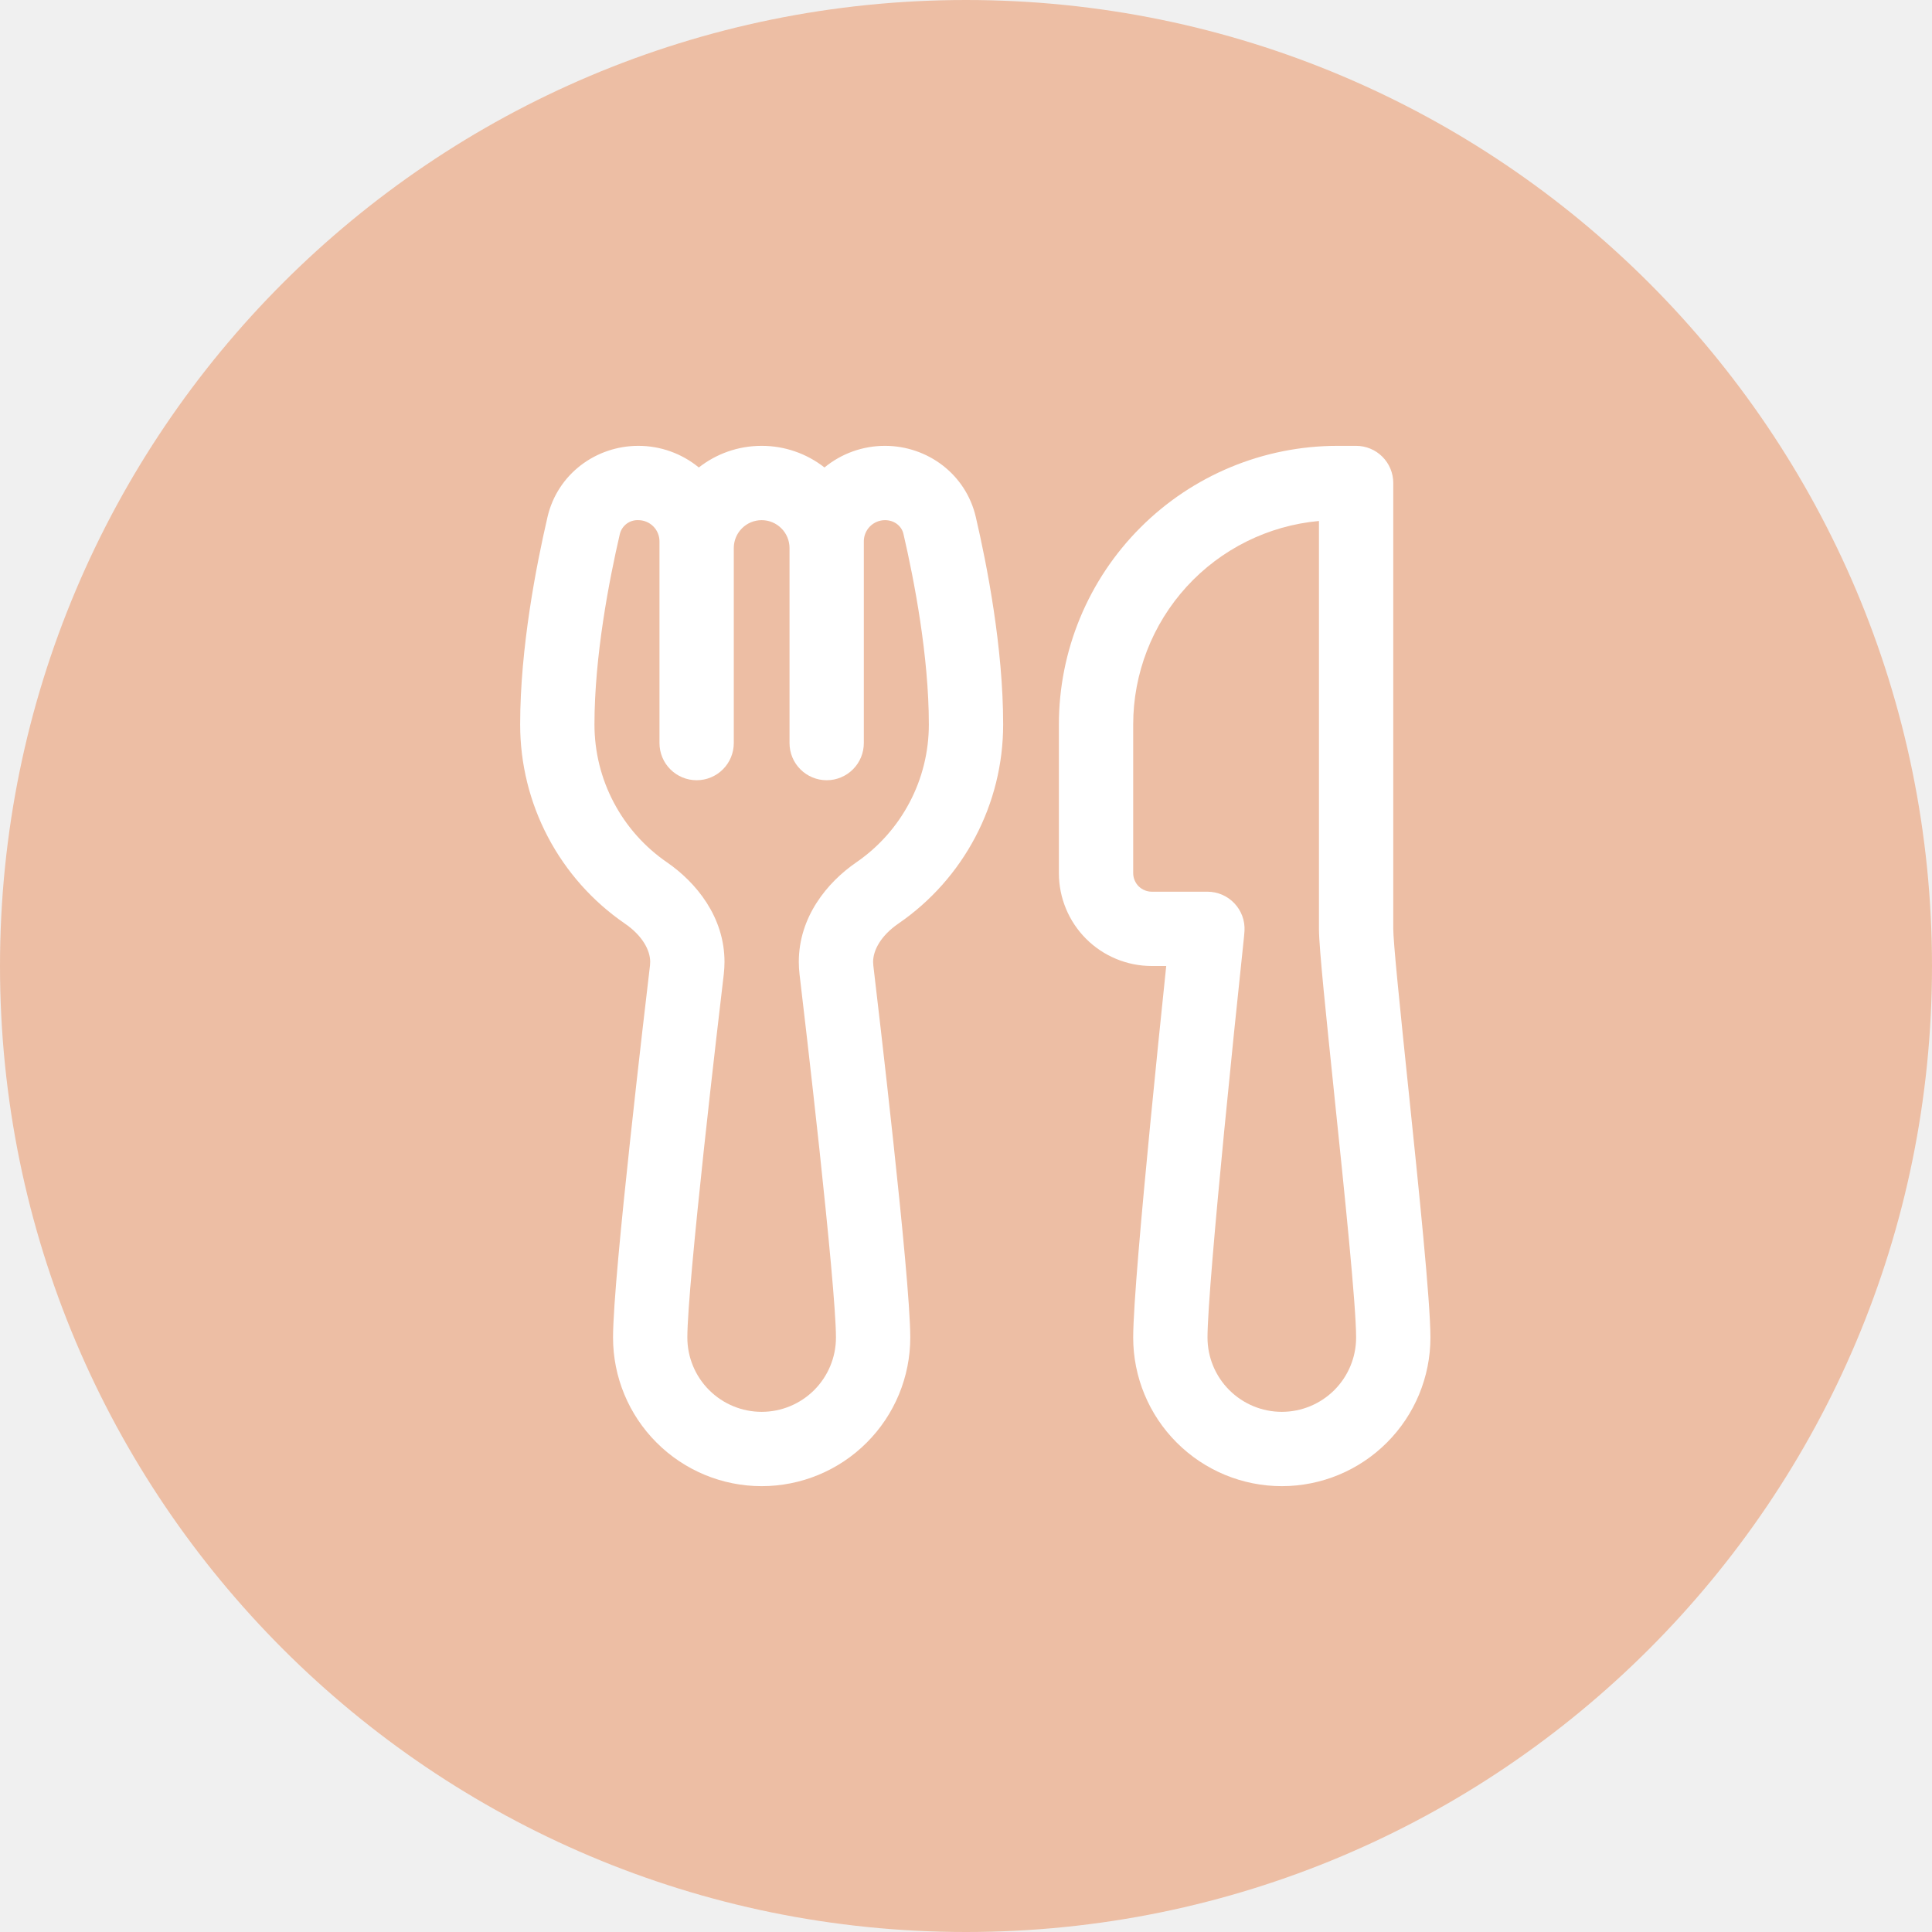
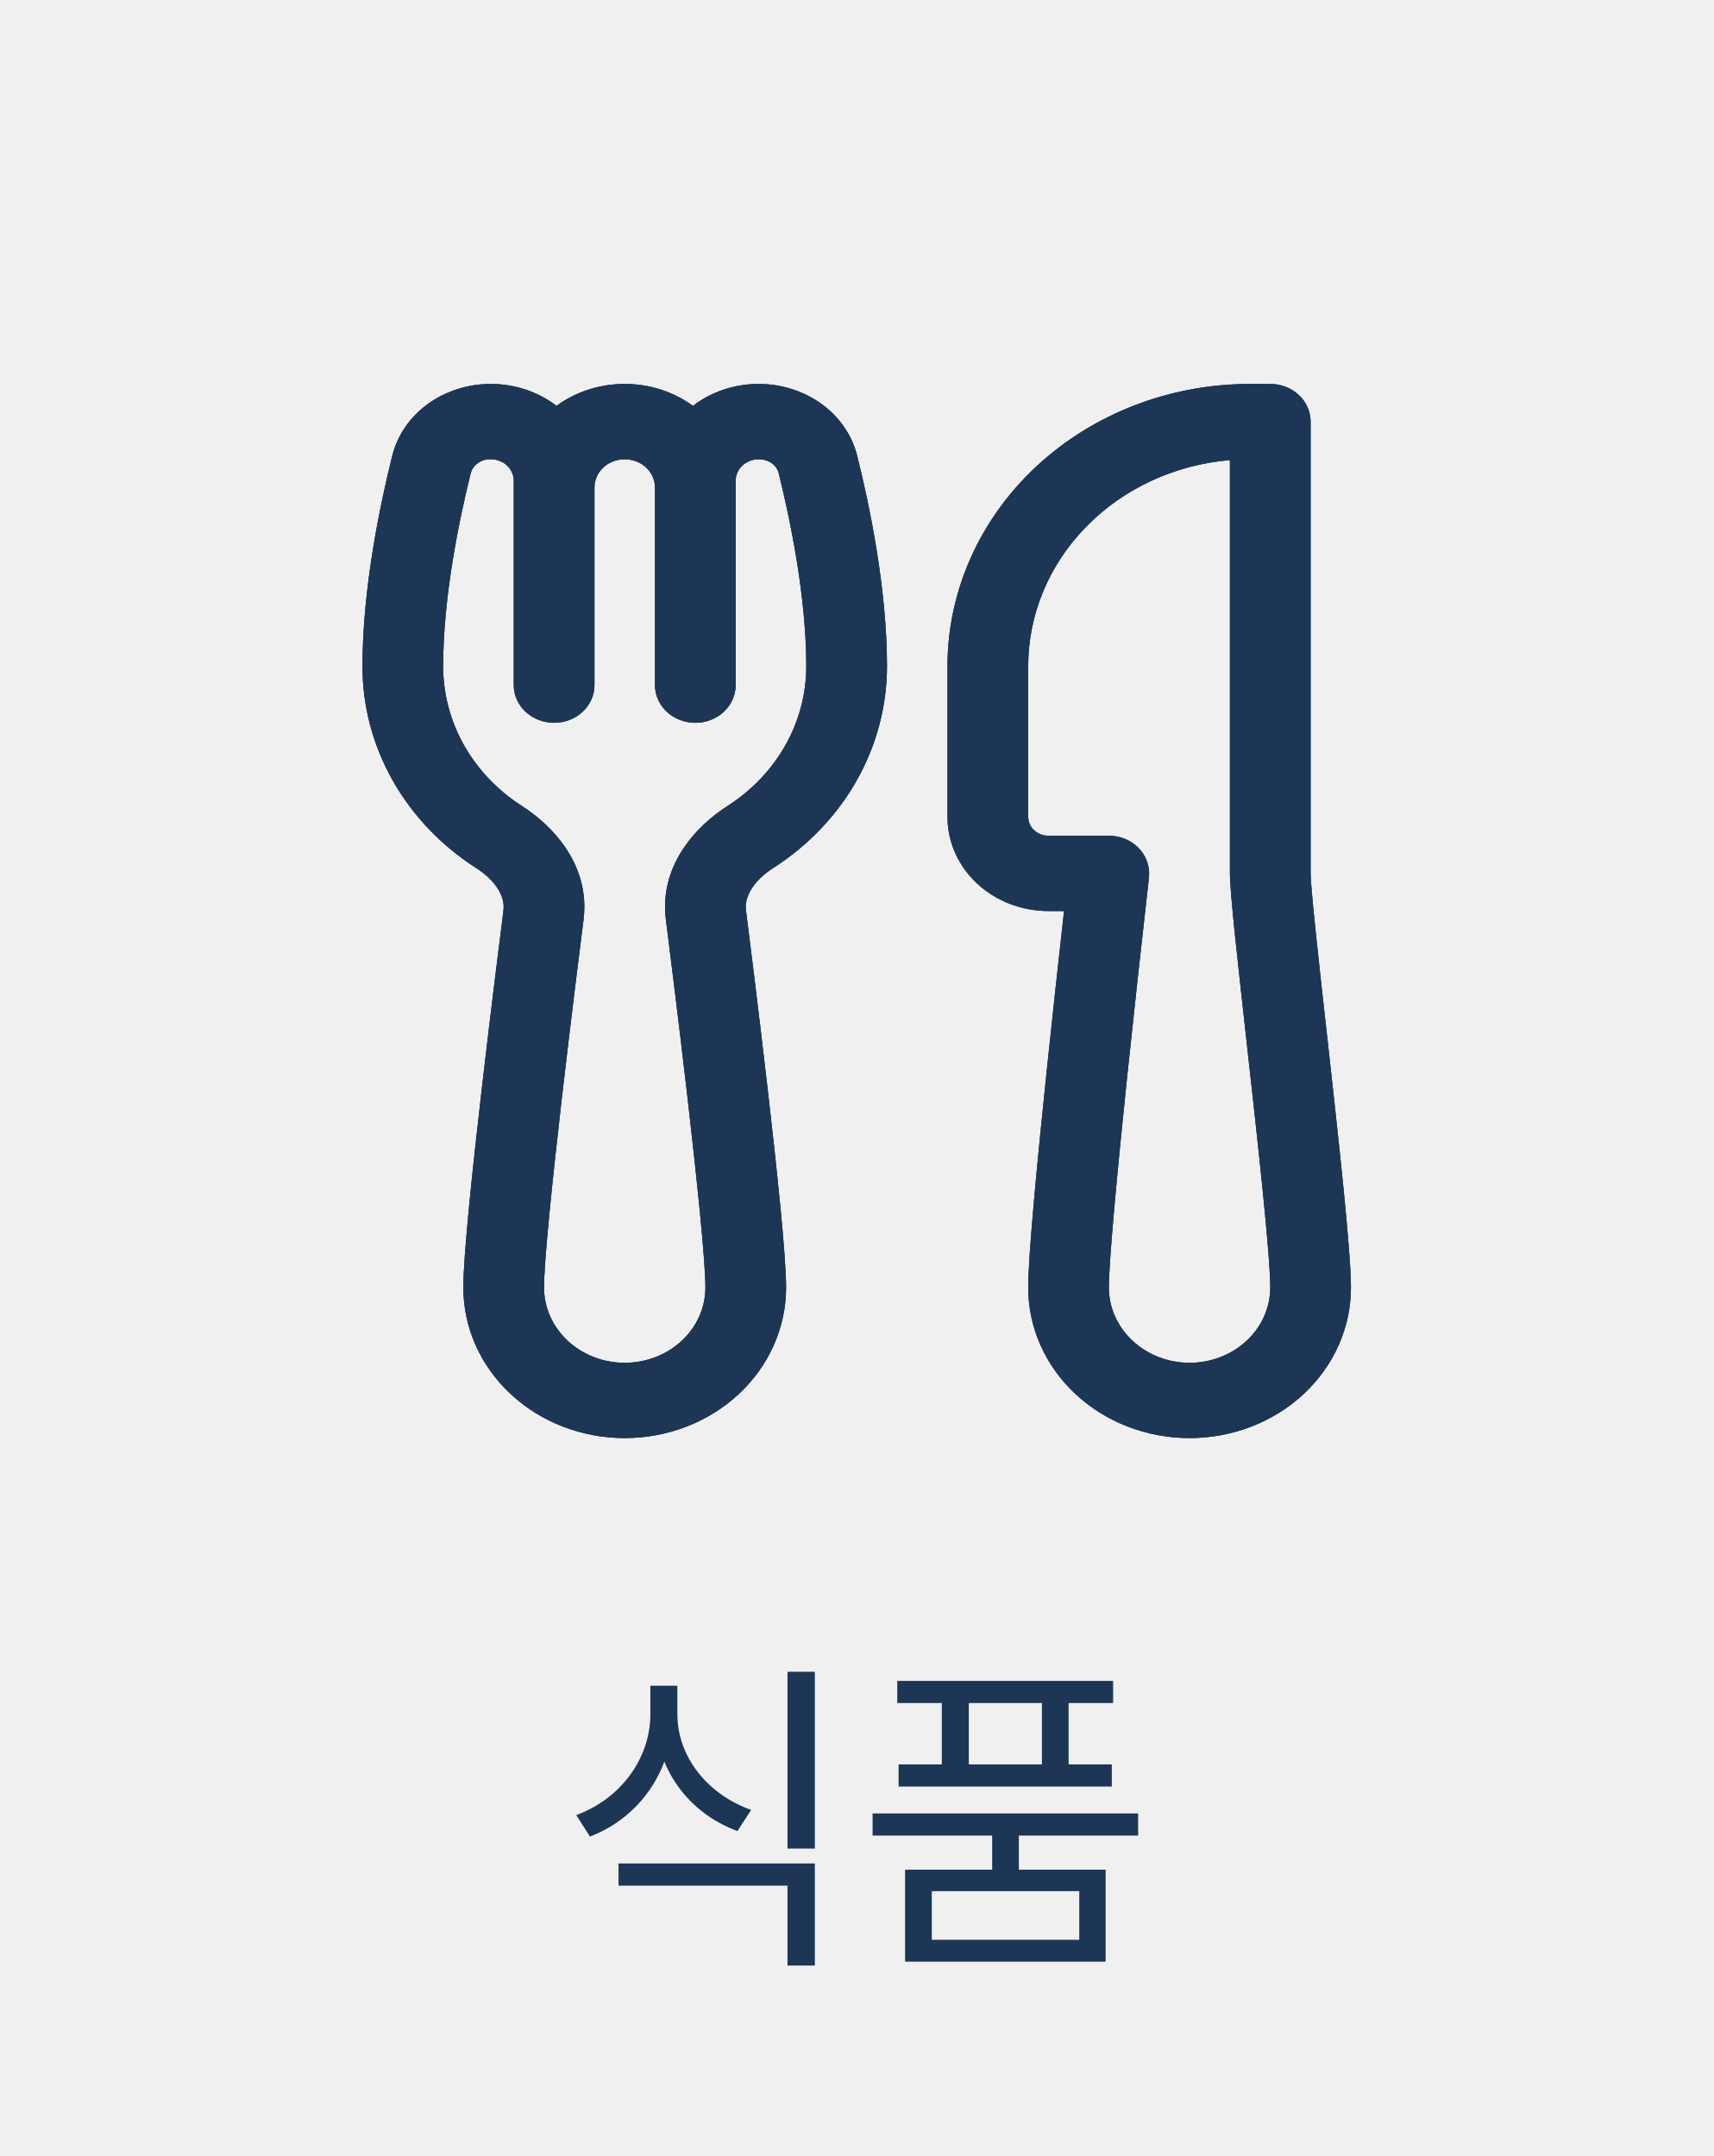
- <svg xmlns="http://www.w3.org/2000/svg" width="52" height="52" viewBox="0 0 52 52" fill="none">
-   <g filter="url(#filter0_b_496_1345)">
-     <circle cx="26" cy="26" r="26" fill="#EDBEA4" />
-   </g>
-   <path d="M17.18 12C16.042 12 15.005 12.757 14.736 13.916C14.436 15.21 14 17.43 14 19.5C14 20.555 14.256 21.594 14.747 22.527C15.238 23.461 15.949 24.261 16.818 24.858C17.286 25.179 17.5 25.571 17.5 25.89C17.5 25.923 17.498 25.957 17.494 25.99C17.436 26.48 17.189 28.57 16.956 30.734C16.726 32.862 16.5 35.159 16.5 36C16.5 37.061 16.921 38.078 17.672 38.828C18.422 39.579 19.439 40 20.5 40C21.561 40 22.578 39.579 23.328 38.828C24.079 38.078 24.5 37.061 24.5 36C24.5 35.16 24.273 32.862 24.044 30.734C23.811 28.57 23.564 26.479 23.506 25.989C23.502 25.956 23.5 25.922 23.5 25.889C23.5 25.571 23.714 25.179 24.181 24.858C25.05 24.261 25.761 23.461 26.252 22.527C26.744 21.594 27 20.555 27 19.5C27 17.429 26.565 15.209 26.264 13.916C25.995 12.757 24.958 12 23.82 12C23.226 11.999 22.65 12.205 22.191 12.582C21.708 12.204 21.113 11.999 20.5 12C19.862 12 19.275 12.217 18.809 12.582C18.35 12.205 17.774 11.999 17.18 12ZM23.25 14.57C23.25 14.419 23.31 14.274 23.417 14.167C23.524 14.06 23.669 14 23.82 14C24.08 14 24.27 14.166 24.316 14.369C24.606 15.618 25 17.661 25 19.5C25 20.23 24.823 20.95 24.482 21.596C24.142 22.243 23.65 22.796 23.048 23.21C22.258 23.753 21.5 24.683 21.5 25.89C21.5 26.001 21.507 26.113 21.52 26.226C21.578 26.713 21.824 28.796 22.056 30.948C22.29 33.135 22.5 35.295 22.5 36C22.5 36.53 22.289 37.039 21.914 37.414C21.539 37.789 21.03 38 20.5 38C19.97 38 19.461 37.789 19.086 37.414C18.711 37.039 18.5 36.53 18.5 36C18.5 35.295 18.709 33.135 18.944 30.948C19.176 28.796 19.422 26.713 19.48 26.226C19.493 26.113 19.5 26.001 19.5 25.89C19.5 24.683 18.741 23.753 17.952 23.21C17.35 22.796 16.858 22.243 16.518 21.596C16.177 20.95 16 20.23 16 19.5C16 17.66 16.394 15.618 16.684 14.369C16.712 14.26 16.776 14.164 16.866 14.096C16.957 14.029 17.067 13.995 17.18 14C17.331 14 17.476 14.06 17.583 14.167C17.69 14.274 17.75 14.419 17.75 14.57V20C17.75 20.265 17.855 20.52 18.043 20.707C18.23 20.895 18.485 21 18.75 21C19.015 21 19.27 20.895 19.457 20.707C19.645 20.52 19.75 20.265 19.75 20V14.75C19.75 14.551 19.829 14.36 19.97 14.22C20.11 14.079 20.301 14 20.5 14C20.699 14 20.89 14.079 21.03 14.22C21.171 14.36 21.25 14.551 21.25 14.75V20C21.25 20.265 21.355 20.52 21.543 20.707C21.73 20.895 21.985 21 22.25 21C22.515 21 22.77 20.895 22.957 20.707C23.145 20.52 23.25 20.265 23.25 20V14.57ZM30.5 19.5C30.5 18.128 31.013 16.805 31.938 15.791C32.863 14.778 34.133 14.147 35.5 14.022V25C35.5 25.279 35.555 25.908 35.627 26.658C35.702 27.435 35.804 28.416 35.911 29.45V29.453C36.194 32.164 36.5 35.136 36.5 36C36.5 36.53 36.289 37.039 35.914 37.414C35.539 37.789 35.03 38 34.5 38C33.97 38 33.461 37.789 33.086 37.414C32.711 37.039 32.5 36.53 32.5 36C32.5 35.286 32.712 32.885 32.948 30.456C33.119 28.707 33.297 26.959 33.483 25.212C33.489 25.159 33.493 25.106 33.496 25.053C33.503 24.917 33.483 24.782 33.436 24.654C33.389 24.527 33.316 24.41 33.223 24.312C33.129 24.213 33.017 24.135 32.892 24.081C32.767 24.028 32.633 24 32.497 24H31C30.867 24 30.74 23.947 30.646 23.854C30.553 23.76 30.5 23.633 30.5 23.5V19.5ZM36 12C34.011 12 32.103 12.79 30.697 14.197C29.29 15.603 28.5 17.511 28.5 19.5V23.5C28.5 24.163 28.763 24.799 29.232 25.268C29.701 25.737 30.337 26 31 26H31.389C31.24 27.42 31.097 28.841 30.958 30.262C30.728 32.632 30.5 35.162 30.5 36C30.5 37.061 30.921 38.078 31.672 38.828C32.422 39.579 33.439 40 34.5 40C35.561 40 36.578 39.579 37.328 38.828C38.079 38.078 38.5 37.061 38.5 36C38.5 35.015 38.183 31.967 37.914 29.369L37.901 29.247C37.804 28.32 37.709 27.393 37.618 26.466C37.54 25.668 37.5 25.158 37.5 25V13C37.5 12.735 37.395 12.48 37.207 12.293C37.02 12.105 36.765 12 36.5 12H36Z" fill="white" />
-   <defs>
-     <filter id="filter0_b_496_1345" x="-20" y="-20" width="92" height="92" filterUnits="userSpaceOnUse" color-interpolation-filters="sRGB">
-       <feFlood flood-opacity="0" result="BackgroundImageFix" />
-       <feGaussianBlur in="BackgroundImageFix" stdDeviation="10" />
-       <feComposite in2="SourceAlpha" operator="in" result="effect1_backgroundBlur_496_1345" />
-       <feBlend mode="normal" in="SourceGraphic" in2="effect1_backgroundBlur_496_1345" result="shape" />
-     </filter>
-   </defs>
+ <svg xmlns="http://www.w3.org/2000/svg" width="58" height="73" viewBox="0 0 58 73" fill="none">
+   <mask id="path-1-inside-1_146_2912" fill="white">
+     <path d="M16.613 13C15.058 13 13.642 13.965 13.275 15.442C12.865 17.092 12.27 19.922 12.27 22.56C12.269 23.905 12.619 25.229 13.29 26.419C13.96 27.609 14.931 28.629 16.118 29.39C16.758 29.8 17.05 30.299 17.05 30.706C17.049 30.748 17.047 30.791 17.042 30.833C16.962 31.458 16.625 34.122 16.307 36.881C15.993 39.593 15.684 42.521 15.684 43.593C15.684 44.946 16.259 46.243 17.284 47.199C18.309 48.155 19.698 48.692 21.147 48.692C22.596 48.692 23.986 48.155 25.01 47.199C26.035 46.243 26.61 44.946 26.61 43.593C26.61 42.523 26.3 39.593 25.987 36.881C25.669 34.122 25.332 31.457 25.253 30.832C25.248 30.79 25.245 30.747 25.244 30.705C25.244 30.299 25.537 29.8 26.174 29.39C27.362 28.629 28.333 27.609 29.004 26.419C29.674 25.229 30.025 23.905 30.025 22.56C30.025 19.921 29.43 17.091 29.019 15.442C28.652 13.965 27.236 13 25.681 13C24.87 12.999 24.084 13.261 23.457 13.742C22.797 13.261 21.984 12.999 21.147 13C20.276 13 19.474 13.277 18.838 13.742C18.211 13.261 17.424 12.999 16.613 13ZM24.903 16.276C24.903 16.083 24.985 15.899 25.131 15.762C25.277 15.626 25.475 15.55 25.681 15.55C26.037 15.55 26.296 15.761 26.359 16.02C26.755 17.612 27.293 20.216 27.293 22.56C27.293 23.491 27.051 24.409 26.586 25.233C26.122 26.056 25.449 26.762 24.627 27.29C23.548 27.982 22.513 29.167 22.513 30.706C22.513 30.848 22.522 30.991 22.54 31.134C22.619 31.755 22.955 34.41 23.272 37.154C23.592 39.941 23.879 42.695 23.879 43.593C23.879 44.27 23.591 44.918 23.079 45.396C22.566 45.874 21.872 46.143 21.147 46.143C20.423 46.143 19.728 45.874 19.216 45.396C18.703 44.918 18.416 44.27 18.416 43.593C18.416 42.695 18.701 39.941 19.022 37.154C19.339 34.41 19.675 31.755 19.754 31.134C19.772 30.99 19.781 30.847 19.781 30.706C19.781 29.167 18.745 27.982 17.667 27.29C16.845 26.762 16.172 26.056 15.708 25.233C15.243 24.409 15.001 23.491 15.001 22.56C15.001 20.215 15.539 17.612 15.935 16.02C15.973 15.881 16.061 15.758 16.184 15.672C16.308 15.587 16.459 15.543 16.613 15.55C16.819 15.55 17.017 15.626 17.163 15.762C17.309 15.899 17.391 16.083 17.391 16.276V23.198C17.391 23.536 17.535 23.86 17.791 24.099C18.047 24.338 18.395 24.473 18.757 24.473C19.119 24.473 19.467 24.338 19.723 24.099C19.979 23.86 20.123 23.536 20.123 23.198V16.506C20.123 16.252 20.231 16.009 20.423 15.829C20.615 15.65 20.875 15.55 21.147 15.55C21.419 15.55 21.679 15.65 21.871 15.829C22.064 16.009 22.171 16.252 22.171 16.506V23.198C22.171 23.536 22.315 23.86 22.571 24.099C22.828 24.338 23.175 24.473 23.537 24.473C23.899 24.473 24.247 24.338 24.503 24.099C24.759 23.86 24.903 23.536 24.903 23.198V16.276ZM34.805 22.56C34.805 20.811 35.505 19.125 36.769 17.833C38.032 16.541 39.767 15.736 41.634 15.578V29.571C41.634 29.927 41.709 30.729 41.807 31.685C41.91 32.675 42.049 33.926 42.195 35.244V35.248C42.582 38.704 42.999 42.492 42.999 43.593C42.999 44.27 42.712 44.918 42.2 45.396C41.687 45.874 40.992 46.143 40.268 46.143C39.544 46.143 38.849 45.874 38.337 45.396C37.824 44.918 37.536 44.27 37.536 43.593C37.536 42.683 37.826 39.623 38.148 36.526C38.382 34.297 38.626 32.069 38.879 29.842C38.887 29.774 38.893 29.707 38.897 29.639C38.907 29.466 38.879 29.293 38.814 29.131C38.75 28.968 38.651 28.82 38.524 28.694C38.396 28.569 38.242 28.468 38.072 28.4C37.901 28.332 37.718 28.297 37.532 28.297H35.488C35.307 28.297 35.133 28.23 35.005 28.11C34.877 27.991 34.805 27.828 34.805 27.659V22.56ZM42.317 13C39.6 13 36.995 14.007 35.074 15.8C33.153 17.593 32.073 20.025 32.073 22.56V27.659C32.073 28.505 32.433 29.315 33.073 29.913C33.714 30.51 34.582 30.846 35.488 30.846H36.019C35.816 32.657 35.62 34.467 35.43 36.279C35.116 39.3 34.805 42.525 34.805 43.593C34.805 44.946 35.38 46.243 36.405 47.199C37.429 48.155 38.819 48.692 40.268 48.692C41.717 48.692 43.106 48.155 44.131 47.199C45.156 46.243 45.731 44.946 45.731 43.593C45.731 42.338 45.298 38.452 44.931 35.141L44.913 34.985C44.78 33.804 44.651 32.622 44.526 31.44C44.42 30.423 44.365 29.773 44.365 29.571V14.275C44.365 13.937 44.221 13.612 43.965 13.373C43.709 13.134 43.362 13 42.999 13H42.317Z" />
+   </mask>
+   <path d="M16.613 13C15.058 13 13.642 13.965 13.275 15.442C12.865 17.092 12.27 19.922 12.27 22.56C12.269 23.905 12.619 25.229 13.29 26.419C13.96 27.609 14.931 28.629 16.118 29.39C16.758 29.8 17.05 30.299 17.05 30.706C17.049 30.748 17.047 30.791 17.042 30.833C16.962 31.458 16.625 34.122 16.307 36.881C15.993 39.593 15.684 42.521 15.684 43.593C15.684 44.946 16.259 46.243 17.284 47.199C18.309 48.155 19.698 48.692 21.147 48.692C22.596 48.692 23.986 48.155 25.01 47.199C26.035 46.243 26.61 44.946 26.61 43.593C26.61 42.523 26.3 39.593 25.987 36.881C25.669 34.122 25.332 31.457 25.253 30.832C25.248 30.79 25.245 30.747 25.244 30.705C25.244 30.299 25.537 29.8 26.174 29.39C27.362 28.629 28.333 27.609 29.004 26.419C29.674 25.229 30.025 23.905 30.025 22.56C30.025 19.921 29.43 17.091 29.019 15.442C28.652 13.965 27.236 13 25.681 13C24.87 12.999 24.084 13.261 23.457 13.742C22.797 13.261 21.984 12.999 21.147 13C20.276 13 19.474 13.277 18.838 13.742C18.211 13.261 17.424 12.999 16.613 13ZM24.903 16.276C24.903 16.083 24.985 15.899 25.131 15.762C25.277 15.626 25.475 15.55 25.681 15.55C26.037 15.55 26.296 15.761 26.359 16.02C26.755 17.612 27.293 20.216 27.293 22.56C27.293 23.491 27.051 24.409 26.586 25.233C26.122 26.056 25.449 26.762 24.627 27.29C23.548 27.982 22.513 29.167 22.513 30.706C22.513 30.848 22.522 30.991 22.54 31.134C22.619 31.755 22.955 34.41 23.272 37.154C23.592 39.941 23.879 42.695 23.879 43.593C23.879 44.27 23.591 44.918 23.079 45.396C22.566 45.874 21.872 46.143 21.147 46.143C20.423 46.143 19.728 45.874 19.216 45.396C18.703 44.918 18.416 44.27 18.416 43.593C18.416 42.695 18.701 39.941 19.022 37.154C19.339 34.41 19.675 31.755 19.754 31.134C19.772 30.99 19.781 30.847 19.781 30.706C19.781 29.167 18.745 27.982 17.667 27.29C16.845 26.762 16.172 26.056 15.708 25.233C15.243 24.409 15.001 23.491 15.001 22.56C15.001 20.215 15.539 17.612 15.935 16.02C15.973 15.881 16.061 15.758 16.184 15.672C16.308 15.587 16.459 15.543 16.613 15.55C16.819 15.55 17.017 15.626 17.163 15.762C17.309 15.899 17.391 16.083 17.391 16.276V23.198C17.391 23.536 17.535 23.86 17.791 24.099C18.047 24.338 18.395 24.473 18.757 24.473C19.119 24.473 19.467 24.338 19.723 24.099C19.979 23.86 20.123 23.536 20.123 23.198V16.506C20.123 16.252 20.231 16.009 20.423 15.829C20.615 15.65 20.875 15.55 21.147 15.55C21.419 15.55 21.679 15.65 21.871 15.829C22.064 16.009 22.171 16.252 22.171 16.506V23.198C22.171 23.536 22.315 23.86 22.571 24.099C22.828 24.338 23.175 24.473 23.537 24.473C23.899 24.473 24.247 24.338 24.503 24.099C24.759 23.86 24.903 23.536 24.903 23.198V16.276ZM34.805 22.56C34.805 20.811 35.505 19.125 36.769 17.833C38.032 16.541 39.767 15.736 41.634 15.578V29.571C41.634 29.927 41.709 30.729 41.807 31.685C41.91 32.675 42.049 33.926 42.195 35.244V35.248C42.582 38.704 42.999 42.492 42.999 43.593C42.999 44.27 42.712 44.918 42.2 45.396C41.687 45.874 40.992 46.143 40.268 46.143C39.544 46.143 38.849 45.874 38.337 45.396C37.824 44.918 37.536 44.27 37.536 43.593C37.536 42.683 37.826 39.623 38.148 36.526C38.382 34.297 38.626 32.069 38.879 29.842C38.887 29.774 38.893 29.707 38.897 29.639C38.907 29.466 38.879 29.293 38.814 29.131C38.75 28.968 38.651 28.82 38.524 28.694C38.396 28.569 38.242 28.468 38.072 28.4C37.901 28.332 37.718 28.297 37.532 28.297H35.488C35.307 28.297 35.133 28.23 35.005 28.11C34.877 27.991 34.805 27.828 34.805 27.659V22.56ZM42.317 13C39.6 13 36.995 14.007 35.074 15.8C33.153 17.593 32.073 20.025 32.073 22.56V27.659C32.073 28.505 32.433 29.315 33.073 29.913C33.714 30.51 34.582 30.846 35.488 30.846H36.019C35.816 32.657 35.62 34.467 35.43 36.279C35.116 39.3 34.805 42.525 34.805 43.593C34.805 44.946 35.38 46.243 36.405 47.199C37.429 48.155 38.819 48.692 40.268 48.692C41.717 48.692 43.106 48.155 44.131 47.199C45.156 46.243 45.731 44.946 45.731 43.593C45.731 42.338 45.298 38.452 44.931 35.141L44.913 34.985C44.78 33.804 44.651 32.622 44.526 31.44C44.42 30.423 44.365 29.773 44.365 29.571V14.275C44.365 13.937 44.221 13.612 43.965 13.373C43.709 13.134 43.362 13 42.999 13H42.317Z" fill="#24446B" />
+   <path d="M16.613 13C15.058 13 13.642 13.965 13.275 15.442C12.865 17.092 12.27 19.922 12.27 22.56C12.269 23.905 12.619 25.229 13.29 26.419C13.96 27.609 14.931 28.629 16.118 29.39C16.758 29.8 17.05 30.299 17.05 30.706C17.049 30.748 17.047 30.791 17.042 30.833C16.962 31.458 16.625 34.122 16.307 36.881C15.993 39.593 15.684 42.521 15.684 43.593C15.684 44.946 16.259 46.243 17.284 47.199C18.309 48.155 19.698 48.692 21.147 48.692C22.596 48.692 23.986 48.155 25.01 47.199C26.035 46.243 26.61 44.946 26.61 43.593C26.61 42.523 26.3 39.593 25.987 36.881C25.669 34.122 25.332 31.457 25.253 30.832C25.248 30.79 25.245 30.747 25.244 30.705C25.244 30.299 25.537 29.8 26.174 29.39C27.362 28.629 28.333 27.609 29.004 26.419C29.674 25.229 30.025 23.905 30.025 22.56C30.025 19.921 29.43 17.091 29.019 15.442C28.652 13.965 27.236 13 25.681 13C24.87 12.999 24.084 13.261 23.457 13.742C22.797 13.261 21.984 12.999 21.147 13C20.276 13 19.474 13.277 18.838 13.742C18.211 13.261 17.424 12.999 16.613 13ZM24.903 16.276C24.903 16.083 24.985 15.899 25.131 15.762C25.277 15.626 25.475 15.55 25.681 15.55C26.037 15.55 26.296 15.761 26.359 16.02C26.755 17.612 27.293 20.216 27.293 22.56C27.293 23.491 27.051 24.409 26.586 25.233C26.122 26.056 25.449 26.762 24.627 27.29C23.548 27.982 22.513 29.167 22.513 30.706C22.513 30.848 22.522 30.991 22.54 31.134C22.619 31.755 22.955 34.41 23.272 37.154C23.592 39.941 23.879 42.695 23.879 43.593C23.879 44.27 23.591 44.918 23.079 45.396C22.566 45.874 21.872 46.143 21.147 46.143C20.423 46.143 19.728 45.874 19.216 45.396C18.703 44.918 18.416 44.27 18.416 43.593C18.416 42.695 18.701 39.941 19.022 37.154C19.339 34.41 19.675 31.755 19.754 31.134C19.772 30.99 19.781 30.847 19.781 30.706C19.781 29.167 18.745 27.982 17.667 27.29C16.845 26.762 16.172 26.056 15.708 25.233C15.243 24.409 15.001 23.491 15.001 22.56C15.001 20.215 15.539 17.612 15.935 16.02C15.973 15.881 16.061 15.758 16.184 15.672C16.308 15.587 16.459 15.543 16.613 15.55C16.819 15.55 17.017 15.626 17.163 15.762C17.309 15.899 17.391 16.083 17.391 16.276V23.198C17.391 23.536 17.535 23.86 17.791 24.099C18.047 24.338 18.395 24.473 18.757 24.473C19.119 24.473 19.467 24.338 19.723 24.099C19.979 23.86 20.123 23.536 20.123 23.198V16.506C20.123 16.252 20.231 16.009 20.423 15.829C20.615 15.65 20.875 15.55 21.147 15.55C21.419 15.55 21.679 15.65 21.871 15.829C22.064 16.009 22.171 16.252 22.171 16.506V23.198C22.171 23.536 22.315 23.86 22.571 24.099C22.828 24.338 23.175 24.473 23.537 24.473C23.899 24.473 24.247 24.338 24.503 24.099C24.759 23.86 24.903 23.536 24.903 23.198V16.276ZM34.805 22.56C34.805 20.811 35.505 19.125 36.769 17.833C38.032 16.541 39.767 15.736 41.634 15.578V29.571C41.634 29.927 41.709 30.729 41.807 31.685C41.91 32.675 42.049 33.926 42.195 35.244V35.248C42.582 38.704 42.999 42.492 42.999 43.593C42.999 44.27 42.712 44.918 42.2 45.396C41.687 45.874 40.992 46.143 40.268 46.143C39.544 46.143 38.849 45.874 38.337 45.396C37.824 44.918 37.536 44.27 37.536 43.593C37.536 42.683 37.826 39.623 38.148 36.526C38.382 34.297 38.626 32.069 38.879 29.842C38.887 29.774 38.893 29.707 38.897 29.639C38.907 29.466 38.879 29.293 38.814 29.131C38.75 28.968 38.651 28.82 38.524 28.694C38.396 28.569 38.242 28.468 38.072 28.4C37.901 28.332 37.718 28.297 37.532 28.297H35.488C35.307 28.297 35.133 28.23 35.005 28.11C34.877 27.991 34.805 27.828 34.805 27.659V22.56ZM42.317 13C39.6 13 36.995 14.007 35.074 15.8C33.153 17.593 32.073 20.025 32.073 22.56V27.659C32.073 28.505 32.433 29.315 33.073 29.913C33.714 30.51 34.582 30.846 35.488 30.846H36.019C35.816 32.657 35.62 34.467 35.43 36.279C35.116 39.3 34.805 42.525 34.805 43.593C34.805 44.946 35.38 46.243 36.405 47.199C37.429 48.155 38.819 48.692 40.268 48.692C41.717 48.692 43.106 48.155 44.131 47.199C45.156 46.243 45.731 44.946 45.731 43.593C45.731 42.338 45.298 38.452 44.931 35.141L44.913 34.985C44.78 33.804 44.651 32.622 44.526 31.44C44.42 30.423 44.365 29.773 44.365 29.571V14.275C44.365 13.937 44.221 13.612 43.965 13.373C43.709 13.134 43.362 13 42.999 13H42.317Z" fill="black" fill-opacity="0.2" />
+   <path d="M16.613 13C15.058 13 13.642 13.965 13.275 15.442C12.865 17.092 12.27 19.922 12.27 22.56C12.269 23.905 12.619 25.229 13.29 26.419C13.96 27.609 14.931 28.629 16.118 29.39C16.758 29.8 17.05 30.299 17.05 30.706C17.049 30.748 17.047 30.791 17.042 30.833C16.962 31.458 16.625 34.122 16.307 36.881C15.993 39.593 15.684 42.521 15.684 43.593C15.684 44.946 16.259 46.243 17.284 47.199C18.309 48.155 19.698 48.692 21.147 48.692C22.596 48.692 23.986 48.155 25.01 47.199C26.035 46.243 26.61 44.946 26.61 43.593C26.61 42.523 26.3 39.593 25.987 36.881C25.669 34.122 25.332 31.457 25.253 30.832C25.248 30.79 25.245 30.747 25.244 30.705C25.244 30.299 25.537 29.8 26.174 29.39C27.362 28.629 28.333 27.609 29.004 26.419C29.674 25.229 30.025 23.905 30.025 22.56C30.025 19.921 29.43 17.091 29.019 15.442C28.652 13.965 27.236 13 25.681 13C24.87 12.999 24.084 13.261 23.457 13.742C22.797 13.261 21.984 12.999 21.147 13C20.276 13 19.474 13.277 18.838 13.742C18.211 13.261 17.424 12.999 16.613 13ZM24.903 16.276C24.903 16.083 24.985 15.899 25.131 15.762C25.277 15.626 25.475 15.55 25.681 15.55C26.037 15.55 26.296 15.761 26.359 16.02C26.755 17.612 27.293 20.216 27.293 22.56C27.293 23.491 27.051 24.409 26.586 25.233C26.122 26.056 25.449 26.762 24.627 27.29C23.548 27.982 22.513 29.167 22.513 30.706C22.513 30.848 22.522 30.991 22.54 31.134C22.619 31.755 22.955 34.41 23.272 37.154C23.592 39.941 23.879 42.695 23.879 43.593C23.879 44.27 23.591 44.918 23.079 45.396C22.566 45.874 21.872 46.143 21.147 46.143C20.423 46.143 19.728 45.874 19.216 45.396C18.703 44.918 18.416 44.27 18.416 43.593C18.416 42.695 18.701 39.941 19.022 37.154C19.339 34.41 19.675 31.755 19.754 31.134C19.772 30.99 19.781 30.847 19.781 30.706C19.781 29.167 18.745 27.982 17.667 27.29C16.845 26.762 16.172 26.056 15.708 25.233C15.243 24.409 15.001 23.491 15.001 22.56C15.001 20.215 15.539 17.612 15.935 16.02C15.973 15.881 16.061 15.758 16.184 15.672C16.308 15.587 16.459 15.543 16.613 15.55C16.819 15.55 17.017 15.626 17.163 15.762C17.309 15.899 17.391 16.083 17.391 16.276V23.198C17.391 23.536 17.535 23.86 17.791 24.099C18.047 24.338 18.395 24.473 18.757 24.473C19.119 24.473 19.467 24.338 19.723 24.099C19.979 23.86 20.123 23.536 20.123 23.198V16.506C20.123 16.252 20.231 16.009 20.423 15.829C20.615 15.65 20.875 15.55 21.147 15.55C21.419 15.55 21.679 15.65 21.871 15.829C22.064 16.009 22.171 16.252 22.171 16.506V23.198C22.171 23.536 22.315 23.86 22.571 24.099C22.828 24.338 23.175 24.473 23.537 24.473C23.899 24.473 24.247 24.338 24.503 24.099C24.759 23.86 24.903 23.536 24.903 23.198V16.276ZM34.805 22.56C34.805 20.811 35.505 19.125 36.769 17.833C38.032 16.541 39.767 15.736 41.634 15.578V29.571C41.634 29.927 41.709 30.729 41.807 31.685C41.91 32.675 42.049 33.926 42.195 35.244V35.248C42.582 38.704 42.999 42.492 42.999 43.593C42.999 44.27 42.712 44.918 42.2 45.396C41.687 45.874 40.992 46.143 40.268 46.143C39.544 46.143 38.849 45.874 38.337 45.396C37.824 44.918 37.536 44.27 37.536 43.593C37.536 42.683 37.826 39.623 38.148 36.526C38.382 34.297 38.626 32.069 38.879 29.842C38.887 29.774 38.893 29.707 38.897 29.639C38.907 29.466 38.879 29.293 38.814 29.131C38.75 28.968 38.651 28.82 38.524 28.694C38.396 28.569 38.242 28.468 38.072 28.4C37.901 28.332 37.718 28.297 37.532 28.297H35.488C35.307 28.297 35.133 28.23 35.005 28.11C34.877 27.991 34.805 27.828 34.805 27.659V22.56ZM42.317 13C39.6 13 36.995 14.007 35.074 15.8C33.153 17.593 32.073 20.025 32.073 22.56V27.659C32.073 28.505 32.433 29.315 33.073 29.913C33.714 30.51 34.582 30.846 35.488 30.846H36.019C35.816 32.657 35.62 34.467 35.43 36.279C35.116 39.3 34.805 42.525 34.805 43.593C34.805 44.946 35.38 46.243 36.405 47.199C37.429 48.155 38.819 48.692 40.268 48.692C41.717 48.692 43.106 48.155 44.131 47.199C45.156 46.243 45.731 44.946 45.731 43.593C45.731 42.338 45.298 38.452 44.931 35.141L44.913 34.985C44.78 33.804 44.651 32.622 44.526 31.44C44.42 30.423 44.365 29.773 44.365 29.571V14.275C44.365 13.937 44.221 13.612 43.965 13.373C43.709 13.134 43.362 13 42.999 13H42.317Z" stroke="#24446B" stroke-width="2" mask="url(#path-1-inside-1_146_2912)" />
+   <path d="M16.613 13C15.058 13 13.642 13.965 13.275 15.442C12.865 17.092 12.27 19.922 12.27 22.56C12.269 23.905 12.619 25.229 13.29 26.419C13.96 27.609 14.931 28.629 16.118 29.39C16.758 29.8 17.05 30.299 17.05 30.706C17.049 30.748 17.047 30.791 17.042 30.833C16.962 31.458 16.625 34.122 16.307 36.881C15.993 39.593 15.684 42.521 15.684 43.593C15.684 44.946 16.259 46.243 17.284 47.199C18.309 48.155 19.698 48.692 21.147 48.692C22.596 48.692 23.986 48.155 25.01 47.199C26.035 46.243 26.61 44.946 26.61 43.593C26.61 42.523 26.3 39.593 25.987 36.881C25.669 34.122 25.332 31.457 25.253 30.832C25.248 30.79 25.245 30.747 25.244 30.705C25.244 30.299 25.537 29.8 26.174 29.39C27.362 28.629 28.333 27.609 29.004 26.419C29.674 25.229 30.025 23.905 30.025 22.56C30.025 19.921 29.43 17.091 29.019 15.442C28.652 13.965 27.236 13 25.681 13C24.87 12.999 24.084 13.261 23.457 13.742C22.797 13.261 21.984 12.999 21.147 13C20.276 13 19.474 13.277 18.838 13.742C18.211 13.261 17.424 12.999 16.613 13ZM24.903 16.276C24.903 16.083 24.985 15.899 25.131 15.762C25.277 15.626 25.475 15.55 25.681 15.55C26.037 15.55 26.296 15.761 26.359 16.02C26.755 17.612 27.293 20.216 27.293 22.56C27.293 23.491 27.051 24.409 26.586 25.233C26.122 26.056 25.449 26.762 24.627 27.29C23.548 27.982 22.513 29.167 22.513 30.706C22.513 30.848 22.522 30.991 22.54 31.134C22.619 31.755 22.955 34.41 23.272 37.154C23.592 39.941 23.879 42.695 23.879 43.593C23.879 44.27 23.591 44.918 23.079 45.396C22.566 45.874 21.872 46.143 21.147 46.143C20.423 46.143 19.728 45.874 19.216 45.396C18.703 44.918 18.416 44.27 18.416 43.593C18.416 42.695 18.701 39.941 19.022 37.154C19.339 34.41 19.675 31.755 19.754 31.134C19.772 30.99 19.781 30.847 19.781 30.706C19.781 29.167 18.745 27.982 17.667 27.29C16.845 26.762 16.172 26.056 15.708 25.233C15.243 24.409 15.001 23.491 15.001 22.56C15.001 20.215 15.539 17.612 15.935 16.02C15.973 15.881 16.061 15.758 16.184 15.672C16.308 15.587 16.459 15.543 16.613 15.55C16.819 15.55 17.017 15.626 17.163 15.762C17.309 15.899 17.391 16.083 17.391 16.276V23.198C17.391 23.536 17.535 23.86 17.791 24.099C18.047 24.338 18.395 24.473 18.757 24.473C19.119 24.473 19.467 24.338 19.723 24.099C19.979 23.86 20.123 23.536 20.123 23.198V16.506C20.123 16.252 20.231 16.009 20.423 15.829C20.615 15.65 20.875 15.55 21.147 15.55C21.419 15.55 21.679 15.65 21.871 15.829C22.064 16.009 22.171 16.252 22.171 16.506V23.198C22.171 23.536 22.315 23.86 22.571 24.099C22.828 24.338 23.175 24.473 23.537 24.473C23.899 24.473 24.247 24.338 24.503 24.099C24.759 23.86 24.903 23.536 24.903 23.198V16.276ZM34.805 22.56C34.805 20.811 35.505 19.125 36.769 17.833C38.032 16.541 39.767 15.736 41.634 15.578V29.571C41.634 29.927 41.709 30.729 41.807 31.685C41.91 32.675 42.049 33.926 42.195 35.244V35.248C42.582 38.704 42.999 42.492 42.999 43.593C42.999 44.27 42.712 44.918 42.2 45.396C41.687 45.874 40.992 46.143 40.268 46.143C39.544 46.143 38.849 45.874 38.337 45.396C37.824 44.918 37.536 44.27 37.536 43.593C37.536 42.683 37.826 39.623 38.148 36.526C38.382 34.297 38.626 32.069 38.879 29.842C38.887 29.774 38.893 29.707 38.897 29.639C38.907 29.466 38.879 29.293 38.814 29.131C38.75 28.968 38.651 28.82 38.524 28.694C38.396 28.569 38.242 28.468 38.072 28.4C37.901 28.332 37.718 28.297 37.532 28.297H35.488C35.307 28.297 35.133 28.23 35.005 28.11C34.877 27.991 34.805 27.828 34.805 27.659V22.56ZM42.317 13C39.6 13 36.995 14.007 35.074 15.8C33.153 17.593 32.073 20.025 32.073 22.56V27.659C32.073 28.505 32.433 29.315 33.073 29.913C33.714 30.51 34.582 30.846 35.488 30.846H36.019C35.816 32.657 35.62 34.467 35.43 36.279C35.116 39.3 34.805 42.525 34.805 43.593C34.805 44.946 35.38 46.243 36.405 47.199C37.429 48.155 38.819 48.692 40.268 48.692C41.717 48.692 43.106 48.155 44.131 47.199C45.156 46.243 45.731 44.946 45.731 43.593C45.731 42.338 45.298 38.452 44.931 35.141L44.913 34.985C44.78 33.804 44.651 32.622 44.526 31.44C44.42 30.423 44.365 29.773 44.365 29.571V14.275C44.365 13.937 44.221 13.612 43.965 13.373C43.709 13.134 43.362 13 42.999 13H42.317Z" stroke="black" stroke-opacity="0.2" stroke-width="2" mask="url(#path-1-inside-1_146_2912)" />
+   <path d="M22.016 57.079H22.775V58.047C22.775 59.928 21.653 61.545 19.97 62.183L19.508 61.457C21.015 60.907 22.016 59.532 22.016 58.047V57.079ZM22.181 57.079H22.929V58.047C22.929 59.477 23.952 60.764 25.426 61.281L24.964 61.996C23.303 61.391 22.181 59.873 22.181 58.047V57.079ZM20.938 63.096H27.582V66.55H26.658V63.844H20.938V63.096ZM26.658 56.606H27.582V62.59H26.658V56.606ZM33.587 61.886H34.489V63.602H33.587V61.886ZM29.539 61.402H38.526V62.15H29.539V61.402ZM30.375 56.914H37.679V57.662H30.375V56.914ZM30.419 59.741H37.635V60.489H30.419V59.741ZM31.882 57.244H32.795V60.225H31.882V57.244ZM35.27 57.244H36.172V60.225H35.27V57.244ZM30.639 63.305H37.426V66.418H30.639V63.305ZM36.535 64.031H31.541V65.681H36.535V64.031Z" fill="#24446B" />
+   <path d="M22.016 57.079H22.775V58.047C22.775 59.928 21.653 61.545 19.97 62.183L19.508 61.457C21.015 60.907 22.016 59.532 22.016 58.047V57.079ZM22.181 57.079H22.929V58.047C22.929 59.477 23.952 60.764 25.426 61.281L24.964 61.996C23.303 61.391 22.181 59.873 22.181 58.047V57.079ZM20.938 63.096H27.582V66.55H26.658V63.844H20.938V63.096ZM26.658 56.606H27.582V62.59H26.658V56.606ZM33.587 61.886H34.489V63.602H33.587V61.886ZM29.539 61.402H38.526V62.15H29.539V61.402ZM30.375 56.914H37.679V57.662H30.375V56.914ZM30.419 59.741H37.635V60.489H30.419V59.741ZM31.882 57.244H32.795V60.225H31.882V57.244ZM35.27 57.244H36.172V60.225H35.27V57.244ZM30.639 63.305H37.426V66.418H30.639V63.305ZM36.535 64.031H31.541V65.681H36.535V64.031Z" fill="black" fill-opacity="0.2" />
</svg>
